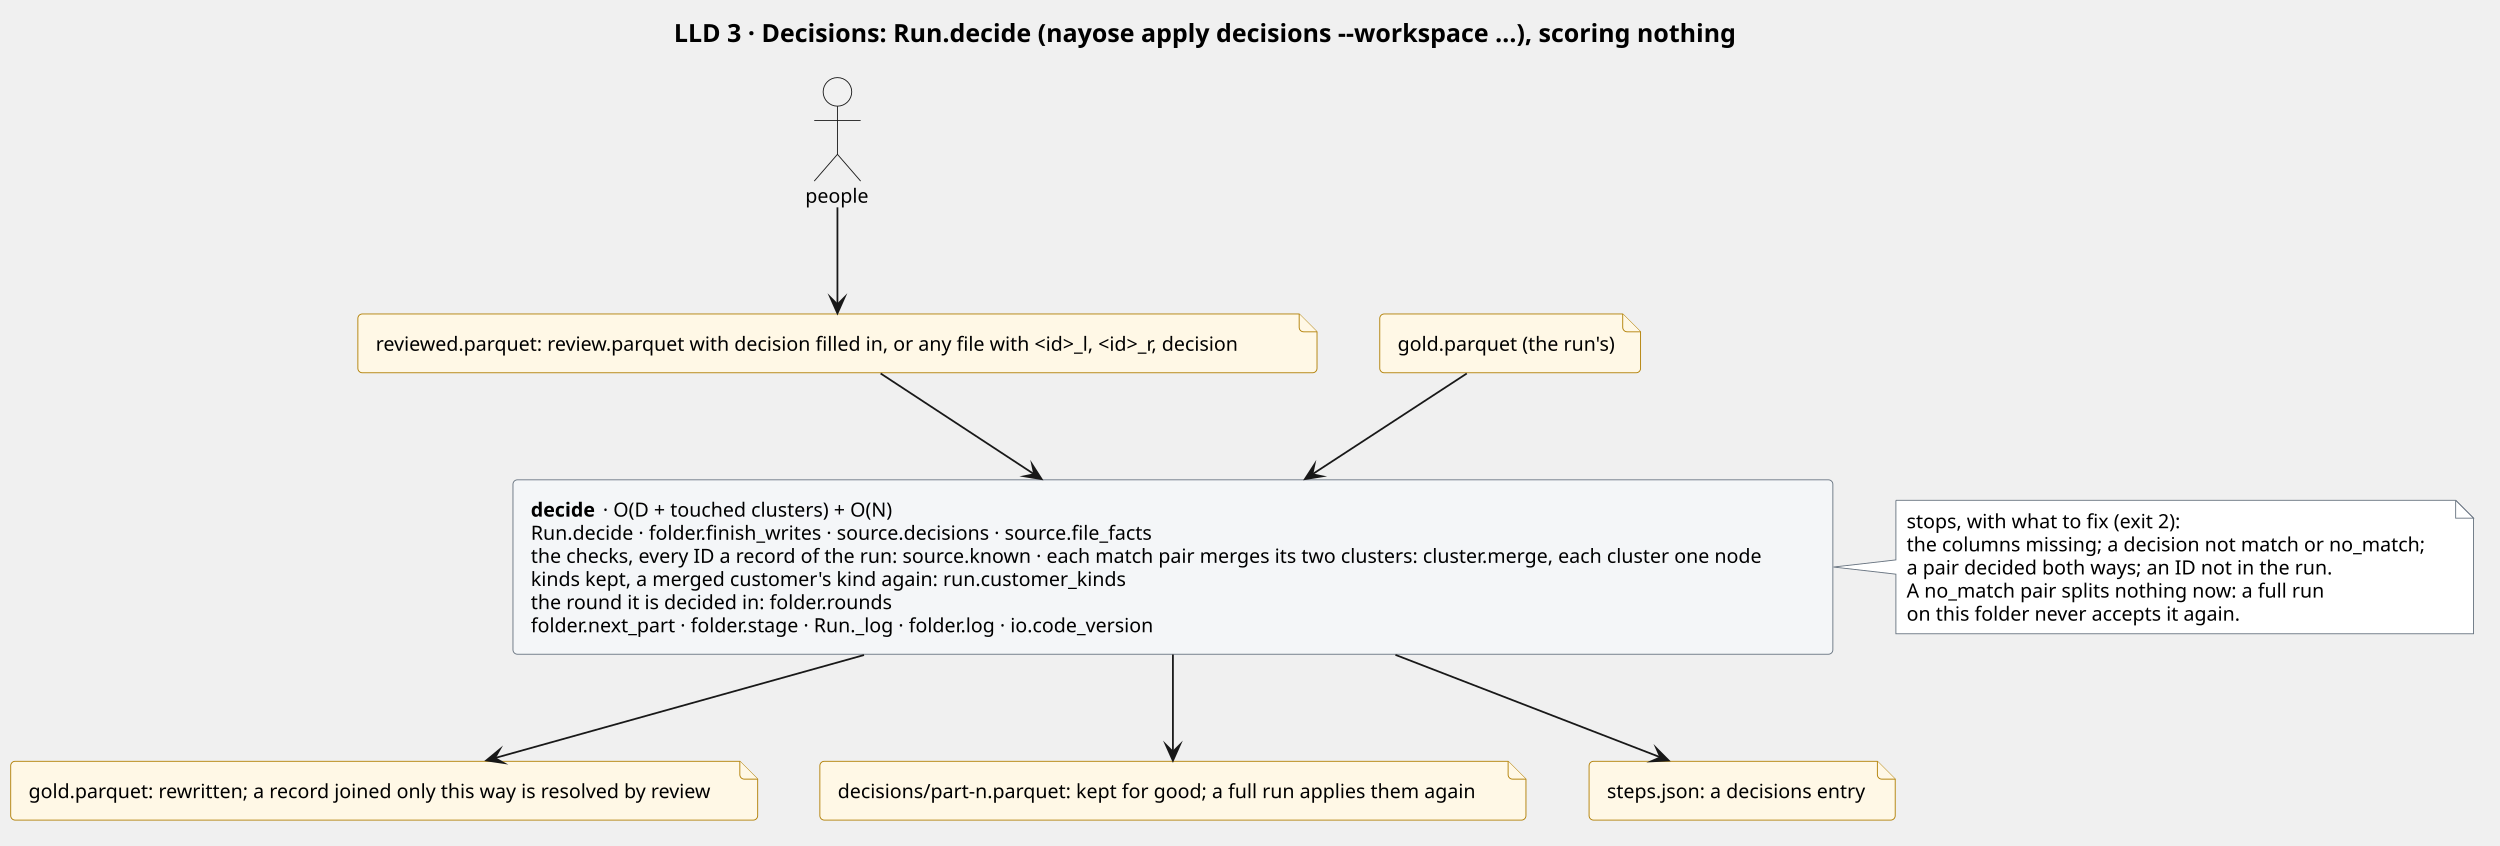
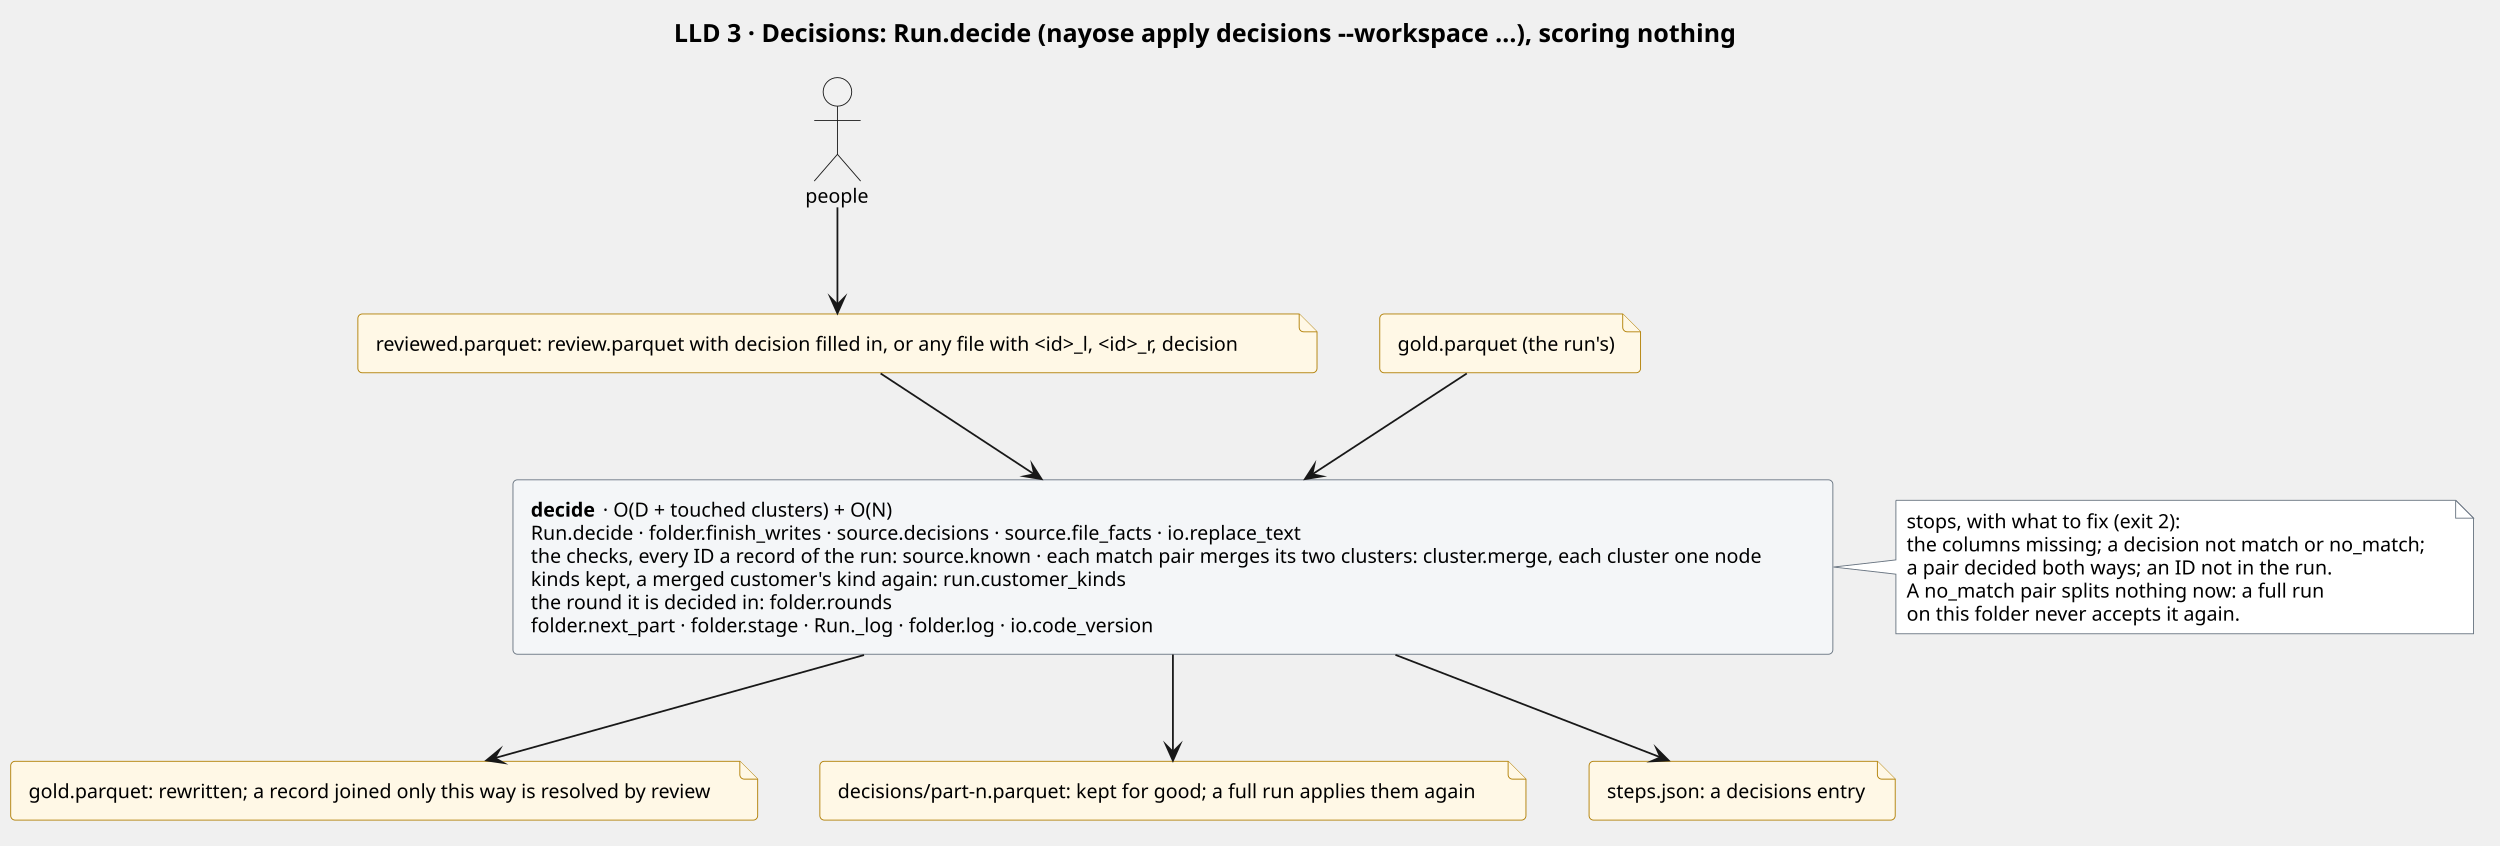
<svg xmlns="http://www.w3.org/2000/svg" version="1.1" data-diagram-type="DESCRIPTION" style="width:1401px;height:474px;background:#FFFFFF;" width="1401px" height="474px" viewBox="0 0 1401 474" zoomAndPan="magnify" preserveAspectRatio="none" contentStyleType="text/css">
  <defs />
  <g font-family="sans-serif" lengthAdjust="spacing">
    <g class="title" data-source-line="1">
      <text x="377.623" y="23.535" fill="#000" font-size="14" textLength="638.907" font-weight="700">LLD 3 · Decisions: Run.decide (nayose apply decisions --workspace …), scoring nothing</text>
    </g>
    <g class="entity" data-qualified-name="people" id="ent0001" data-source-line="16">
      <ellipse cx="469.3" cy="51.488" rx="8" ry="8" fill="#F1F1F1" style="stroke:#181818;stroke-width:0.5;" />
      <path d="M469.3,59.488 L469.3,86.488 M456.3,67.488 L482.3,67.488 M469.3,86.488 L456.3,101.488 M469.3,86.488 L482.3,101.488" style="stroke:#181818;stroke-width:0.5;" fill="none" />
      <text x="451.28" y="113.623" fill="#000" font-size="11" textLength="36.04">people</text>
    </g>
    <g class="entity" data-qualified-name="f_decided" id="ent0002" data-source-line="17">
      <path d="M200.55,178.448 L200.55,206.403 A2.5,2.5 0 0 0 203.05,208.903 L735.555,208.903 A2.5,2.5 0 0 0 738.055,206.403 L738.055,185.948 L728.055,175.948 L203.05,175.948 A2.5,2.5 0 0 0 200.55,178.448" style="stroke:#B07D00;stroke-width:0.5;" fill="#FFF8E6" />
      <path d="M728.055,175.948 L728.055,183.448 A2.5,2.5 0 0 0 730.555,185.948 L738.055,185.948" style="stroke:#B07D00;stroke-width:0.5;" fill="#FFF8E6" />
      <text x="210.55" y="196.583" fill="#000" font-size="11" textLength="517.505">reviewed.parquet: review.parquet with decision filled in, or any file with &lt;id&gt;_l, &lt;id&gt;_r, decision</text>
    </g>
    <g class="entity" data-qualified-name="f_gold_in" id="ent0003" data-source-line="18">
      <path d="M773.22,178.448 L773.22,206.403 A2.5,2.5 0 0 0 775.72,208.903 L916.876,208.903 A2.5,2.5 0 0 0 919.376,206.403 L919.376,185.948 L909.376,175.948 L775.72,175.948 A2.5,2.5 0 0 0 773.22,178.448" style="stroke:#B07D00;stroke-width:0.5;" fill="#FFF8E6" />
      <path d="M909.376,175.948 L909.376,183.448 A2.5,2.5 0 0 0 911.876,185.948 L919.376,185.948" style="stroke:#B07D00;stroke-width:0.5;" fill="#FFF8E6" />
      <text x="783.22" y="196.583" fill="#000" font-size="11" textLength="126.156">gold.parquet (the run's)</text>
    </g>
    <g class="entity" data-qualified-name="decide" id="ent0004" data-source-line="20">
      <rect x="287.47" y="268.898" width="739.667" height="97.73" fill="#F4F6F8" style="stroke:#65717E;stroke-width:0.5;" rx="2.5" ry="2.5" />
      <text x="297.47" y="289.533" fill="#000" font-size="11" textLength="36.899" font-weight="700">decide</text>
      <text x="337.85" y="289.533" fill="#000" font-size="11" textLength="174.426">· O(D + touched clusters) + O(N)</text>
-       <text x="297.47" y="302.488" fill="#000" font-size="11" textLength="367.737">Run.decide · folder.finish_writes · source.decisions · source.file_facts</text>
+       <text x="297.47" y="302.488" fill="#000" font-size="11" textLength="456.769">Run.decide · folder.finish_writes · source.decisions · source.file_facts · io.replace_text</text>
      <text x="297.47" y="315.443" fill="#000" font-size="11" textLength="719.667">the checks, every ID a record of the run: source.known · each match pair merges its two clusters: cluster.merge, each cluster one node</text>
      <text x="297.47" y="328.398" fill="#000" font-size="11" textLength="347.048">kinds kept, a merged customer's kind again: run.customer_kinds</text>
      <text x="297.47" y="341.353" fill="#000" font-size="11" textLength="213.651">the round it is decided in: folder.rounds</text>
      <text x="297.47" y="354.308" fill="#000" font-size="11" textLength="372.754">folder.next_part · folder.stage · Run._log · folder.log · io.code_version</text>
    </g>
    <g class="entity" data-qualified-name="GMN5" id="ent0006" data-source-line="23">
      <path d="M1062.46,280.378 L1062.46,313.768 L1027.46,317.768 L1062.46,321.768 L1062.46,355.154 A0,0 0 0 0 1062.46,355.154 L1386.153,355.154 A0,0 0 0 0 1386.153,355.154 L1386.153,290.378 L1376.153,280.378 L1062.46,280.378 A0,0 0 0 0 1062.46,280.378" style="stroke:#65717E;stroke-width:0.5;" fill="#FFF" />
      <path d="M1376.153,280.378 L1376.153,290.378 L1386.153,290.378 L1376.153,280.378" style="stroke:#65717E;stroke-width:0.5;" fill="#FFF" />
      <text x="1068.46" y="296.013" fill="#000" font-size="11" textLength="164.06">stops, with what to fix (exit 2):</text>
      <text x="1068.46" y="308.968" fill="#000" font-size="11" textLength="302.693">the columns missing; a decision not match or no_match;</text>
      <text x="1068.46" y="321.923" fill="#000" font-size="11" textLength="248.123">a pair decided both ways; an ID not in the run.</text>
      <text x="1068.46" y="334.878" fill="#000" font-size="11" textLength="245.115">A no_match pair splits nothing now: a full run</text>
      <text x="1068.46" y="347.833" fill="#000" font-size="11" textLength="194.912">on this folder never accepts it again.</text>
    </g>
    <g class="entity" data-qualified-name="f_gold_out" id="ent0008" data-source-line="30">
      <path d="M6,429.128 L6,457.083 A2.5,2.5 0 0 0 8.5,459.583 L422.105,459.583 A2.5,2.5 0 0 0 424.605,457.083 L424.605,436.628 L414.605,426.628 L8.5,426.628 A2.5,2.5 0 0 0 6,429.128" style="stroke:#B07D00;stroke-width:0.5;" fill="#FFF8E6" />
      <path d="M414.605,426.628 L414.605,434.128 A2.5,2.5 0 0 0 417.105,436.628 L424.605,436.628" style="stroke:#B07D00;stroke-width:0.5;" fill="#FFF8E6" />
      <text x="16" y="447.263" fill="#000" font-size="11" textLength="398.605">gold.parquet: rewritten; a record joined only this way is resolved by review</text>
    </g>
    <g class="entity" data-qualified-name="f_kept" id="ent0009" data-source-line="31">
      <path d="M459.45,429.128 L459.45,457.083 A2.5,2.5 0 0 0 461.95,459.583 L852.647,459.583 A2.5,2.5 0 0 0 855.147,457.083 L855.147,436.628 L845.147,426.628 L461.95,426.628 A2.5,2.5 0 0 0 459.45,429.128" style="stroke:#B07D00;stroke-width:0.5;" fill="#FFF8E6" />
      <path d="M845.147,426.628 L845.147,434.128 A2.5,2.5 0 0 0 847.647,436.628 L855.147,436.628" style="stroke:#B07D00;stroke-width:0.5;" fill="#FFF8E6" />
      <text x="469.45" y="447.263" fill="#000" font-size="11" textLength="375.697">decisions/part-n.parquet: kept for good; a full run applies them again</text>
    </g>
    <g class="entity" data-qualified-name="f_steps" id="ent0010" data-source-line="32">
      <path d="M890.52,429.128 L890.52,457.083 A2.5,2.5 0 0 0 893.02,459.583 L1059.576,459.583 A2.5,2.5 0 0 0 1062.076,457.083 L1062.076,436.628 L1052.076,426.628 L893.02,426.628 A2.5,2.5 0 0 0 890.52,429.128" style="stroke:#B07D00;stroke-width:0.5;" fill="#FFF8E6" />
      <path d="M1052.076,426.628 L1052.076,434.128 A2.5,2.5 0 0 0 1054.576,436.628 L1062.076,436.628" style="stroke:#B07D00;stroke-width:0.5;" fill="#FFF8E6" />
      <text x="900.52" y="447.263" fill="#000" font-size="11" textLength="151.556">steps.json: a decisions entry</text>
    </g>
    <g class="link" data-entity-1="ent0001" data-entity-2="ent0002" id="lnk11" data-source-line="34" data-link-type="dependency">
      <path d="M469.3,116.188 C469.3,136.208 469.3,155.178 469.3,170.588" style="stroke:#181818;stroke-width:1;" fill="none" id="people-to-f_decided" />
      <polygon points="469.3,175.588,473.3,166.588,469.3,170.588,465.3,166.588,469.3,175.588" fill="#181818" style="stroke:#181818;stroke-width:1;stroke-linejoin:miter;stroke-miterlimit:10;" />
    </g>
    <g class="link" data-entity-1="ent0002" data-entity-2="ent0004" id="lnk12" data-source-line="35" data-link-type="dependency">
      <path d="M493.5,209.298 C516.3,224.258 547.5,244.725 579.54,265.755" style="stroke:#181818;stroke-width:1;" fill="none" id="f_decided-to-decide" />
      <polygon points="583.72,268.498,578.391,260.216,579.54,265.755,574.001,266.904,583.72,268.498" fill="#181818" style="stroke:#181818;stroke-width:1;stroke-linejoin:miter;stroke-miterlimit:10;" />
    </g>
    <g class="link" data-entity-1="ent0003" data-entity-2="ent0004" id="lnk13" data-source-line="36" data-link-type="dependency">
      <path d="M821.98,209.298 C799.05,224.258 767.677,244.735 735.457,265.765" style="stroke:#181818;stroke-width:1;" fill="none" id="f_gold_in-to-decide" />
      <polygon points="731.27,268.498,740.993,266.929,735.457,265.765,736.62,260.229,731.27,268.498" fill="#181818" style="stroke:#181818;stroke-width:1;stroke-linejoin:miter;stroke-miterlimit:10;" />
    </g>
    <g class="link" data-entity-1="ent0004" data-entity-2="ent0008" id="lnk14" data-source-line="37" data-link-type="dependency">
      <path d="M484.2,367.078 C409.06,388.038 330.976,409.834 277.366,424.794" style="stroke:#181818;stroke-width:1;" fill="none" id="decide-to-f_gold_out" />
      <polygon points="272.55,426.138,282.294,427.572,277.366,424.794,280.144,419.866,272.55,426.138" fill="#181818" style="stroke:#181818;stroke-width:1;stroke-linejoin:miter;stroke-miterlimit:10;" />
    </g>
    <g class="link" data-entity-1="ent0004" data-entity-2="ent0009" id="lnk15" data-source-line="38" data-link-type="dependency">
      <path d="M657.3,366.808 C657.3,387.908 657.3,406.258 657.3,421.278" style="stroke:#181818;stroke-width:1;" fill="none" id="decide-to-f_kept" />
      <polygon points="657.3,426.278,661.3,417.278,657.3,421.278,653.3,417.278,657.3,426.278" fill="#181818" style="stroke:#181818;stroke-width:1;stroke-linejoin:miter;stroke-miterlimit:10;" />
    </g>
    <g class="link" data-entity-1="ent0004" data-entity-2="ent0010" id="lnk16" data-source-line="39" data-link-type="dependency">
      <path d="M782.01,366.988 C836.35,387.998 891.696,409.395 930.446,424.375" style="stroke:#181818;stroke-width:1;" fill="none" id="decide-to-f_steps" />
      <polygon points="935.11,426.178,928.158,419.202,930.446,424.375,925.273,426.664,935.11,426.178" fill="#181818" style="stroke:#181818;stroke-width:1;stroke-linejoin:miter;stroke-miterlimit:10;" />
    </g>
  </g>
</svg>
